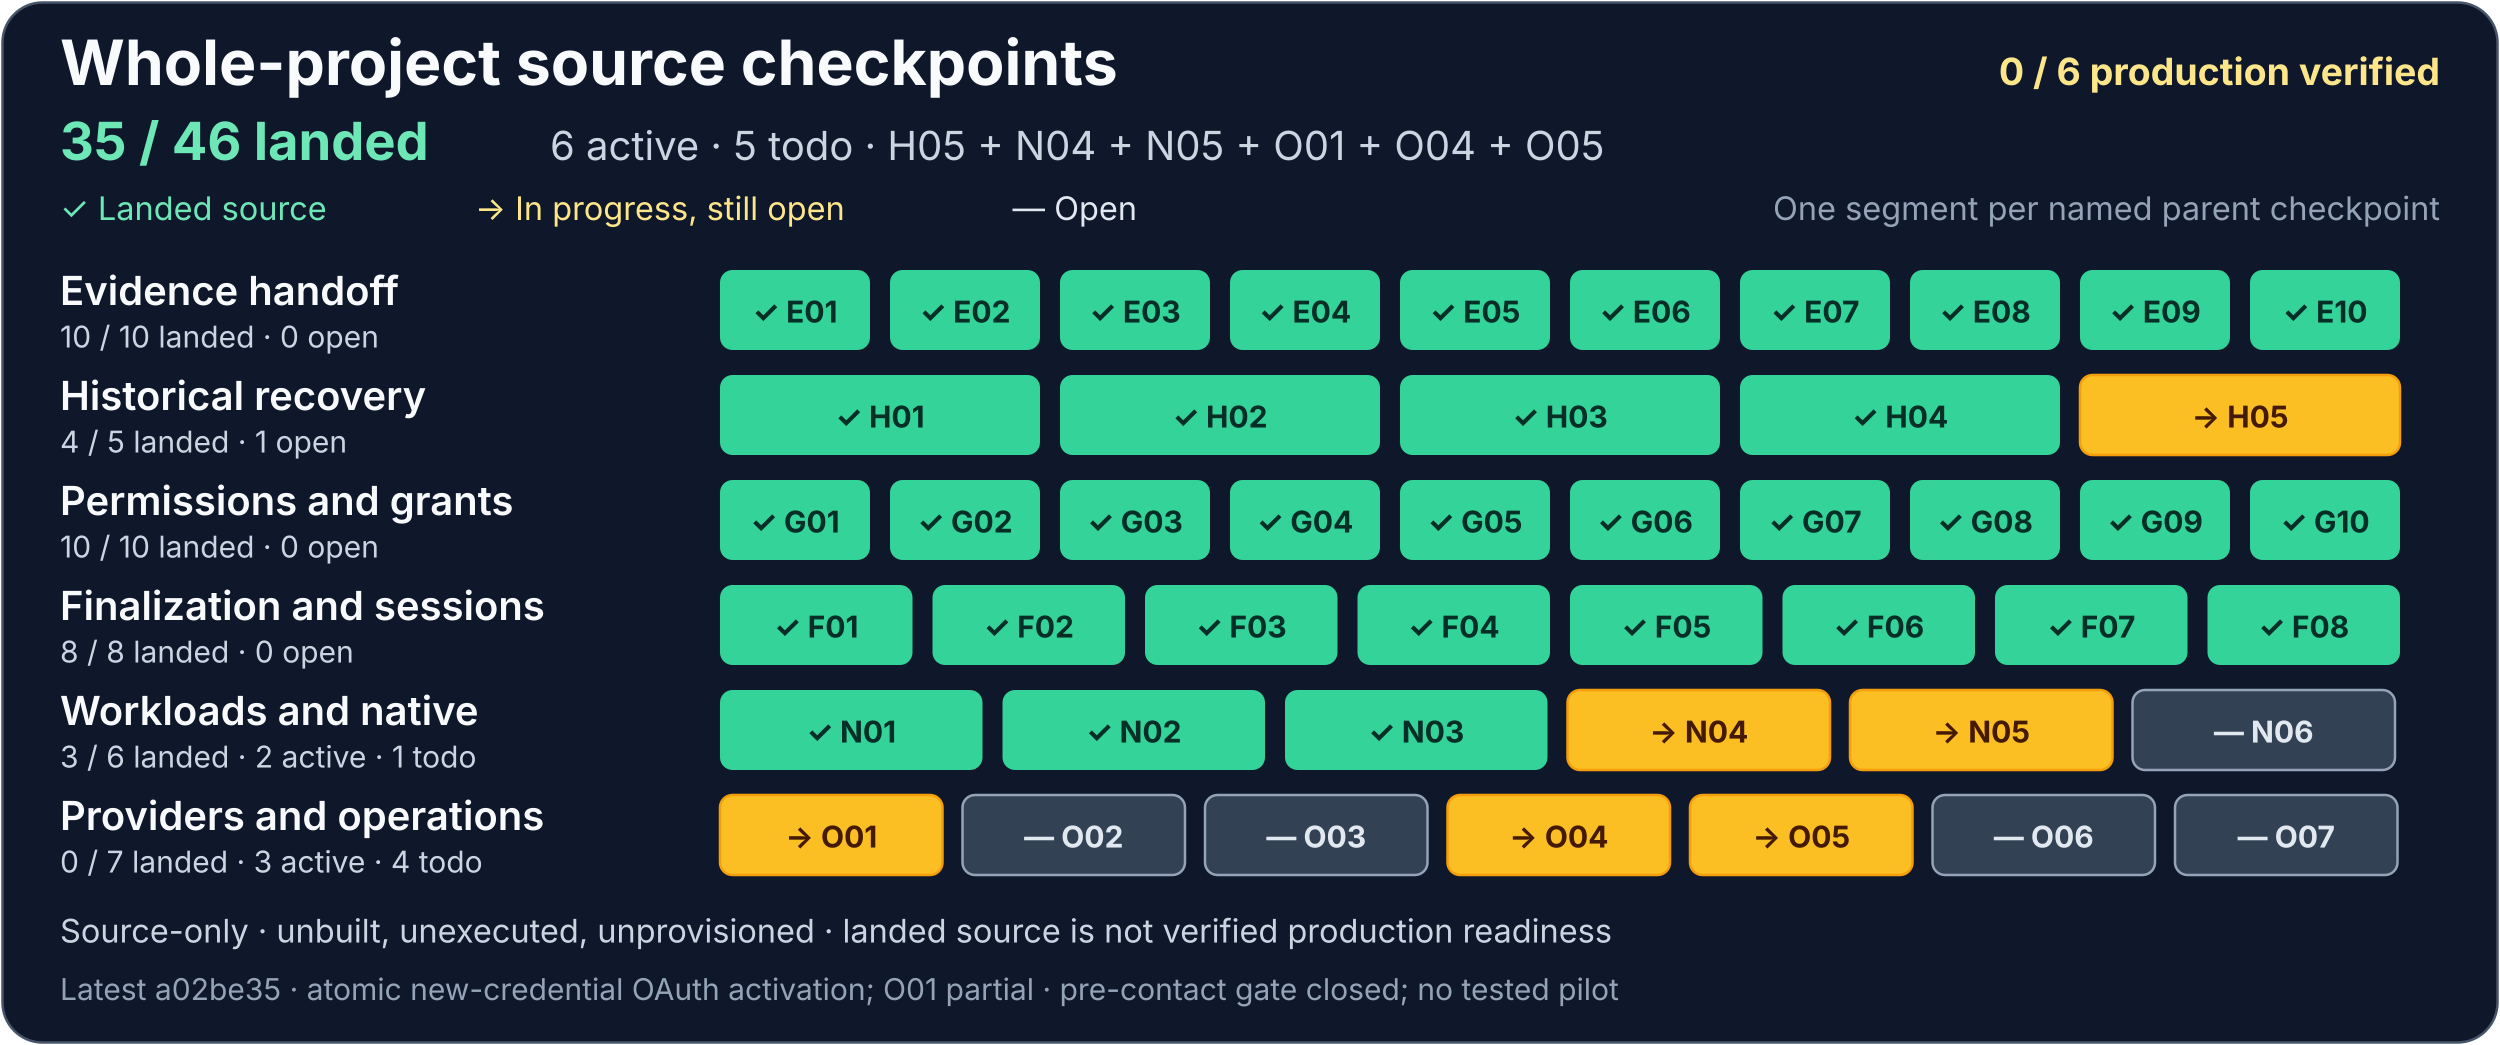
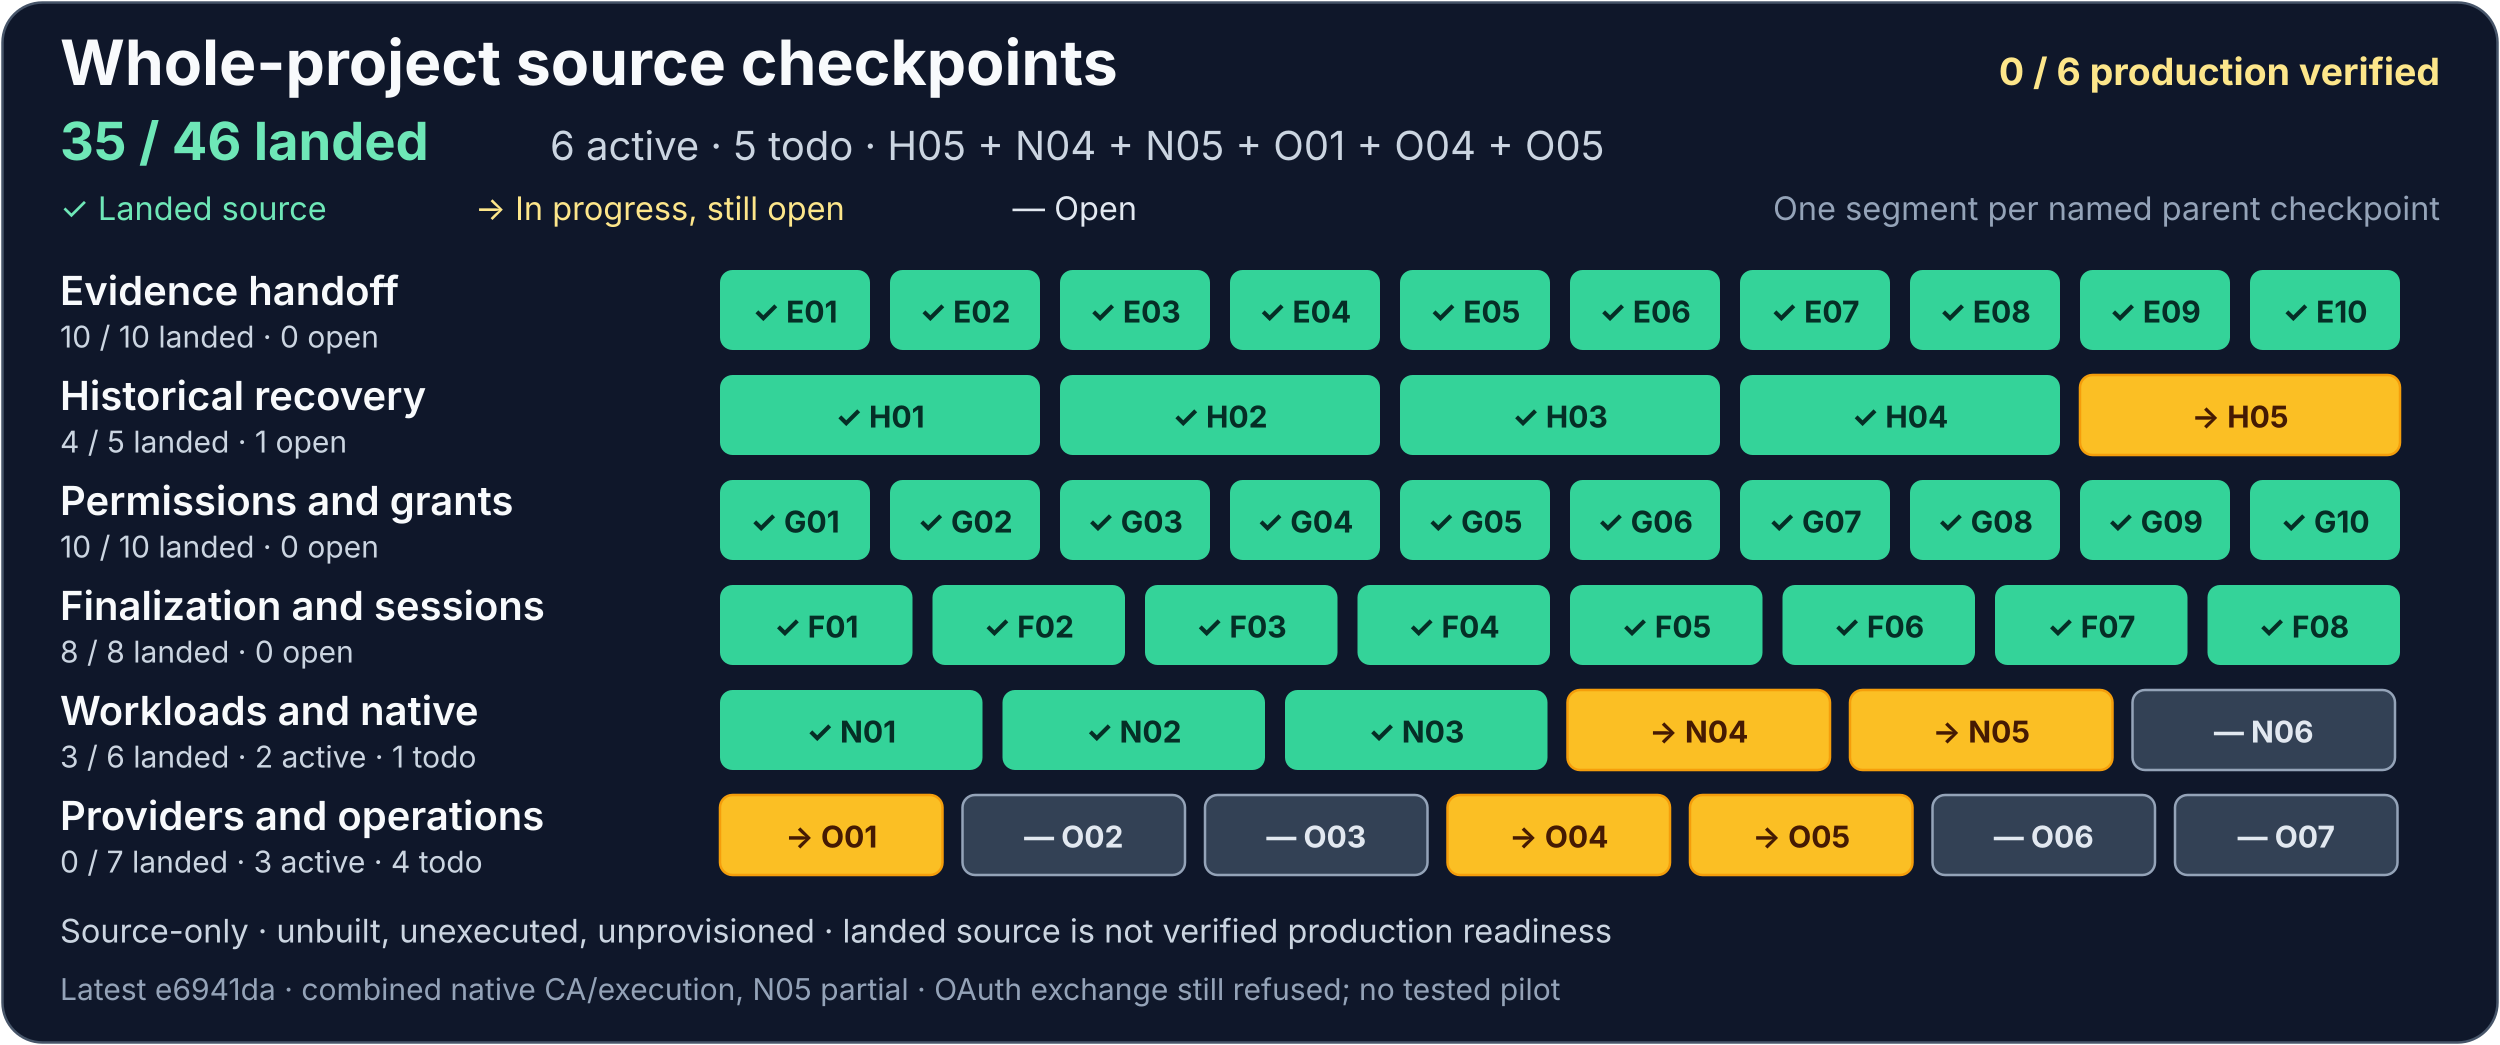
<svg xmlns="http://www.w3.org/2000/svg" width="1000" height="418" viewBox="0 0 1000 418" role="img" aria-labelledby="project-title project-description">
  <rect x="1" y="1" width="998" height="416" rx="16" fill="#0f172a" stroke="#475569" />
  <g font-family="system-ui, -apple-system, Segoe UI, sans-serif">
    <text x="24" y="34" fill="#f8fafc" font-size="25" font-weight="700">Whole-project source checkpoints</text>
    <text x="976" y="34" text-anchor="end" fill="#fde68a" font-size="15" font-weight="700">0 / 6 production verified</text>
    <text x="24" y="64" fill="#6ee7b7" font-size="21" font-weight="700">35 / 46 landed</text>
    <text x="220" y="64" fill="#cbd5e1" font-size="16">6 active · 5 todo · H05 + N04 + N05 + O01 + O04 + O05</text>
    <text x="24" y="88" fill="#6ee7b7" font-size="13">✓ Landed source</text>
    <text x="190" y="88" fill="#fde68a" font-size="13">→ In progress, still open</text>
    <text x="405" y="88" fill="#e2e8f0" font-size="13">— Open</text>
    <text x="976" y="88" text-anchor="end" fill="#94a3b8" font-size="13">One segment per named parent checkpoint</text>
    <g aria-label="Evidence handoff: 10 of 10 landed, zero open">
      <text x="24" y="122" fill="#f8fafc" font-size="16" font-weight="600">Evidence handoff</text>
      <text x="24" y="139" fill="#cbd5e1" font-size="12">10 / 10 landed · 0 open</text>
      <g fill="#34d399">
        <rect x="288" y="108" width="60" height="32" rx="5" />
        <rect x="356" y="108" width="60" height="32" rx="5" />
        <rect x="424" y="108" width="60" height="32" rx="5" />
        <rect x="492" y="108" width="60" height="32" rx="5" />
        <rect x="560" y="108" width="60" height="32" rx="5" />
        <rect x="628" y="108" width="60" height="32" rx="5" />
        <rect x="696" y="108" width="60" height="32" rx="5" />
        <rect x="764" y="108" width="60" height="32" rx="5" />
        <rect x="832" y="108" width="60" height="32" rx="5" />
        <rect x="900" y="108" width="60" height="32" rx="5" />
      </g>
      <g fill="#052e26" font-size="12" font-weight="700" text-anchor="middle">
        <text x="318" y="129">✓ E01</text>
        <text x="386" y="129">✓ E02</text>
        <text x="454" y="129">✓ E03</text>
        <text x="522" y="129">✓ E04</text>
        <text x="590" y="129">✓ E05</text>
        <text x="658" y="129">✓ E06</text>
        <text x="726" y="129">✓ E07</text>
        <text x="794" y="129">✓ E08</text>
        <text x="862" y="129">✓ E09</text>
        <text x="930" y="129">✓ E10</text>
      </g>
    </g>
    <g aria-label="Historical recovery: 4 of 5 landed, one open">
      <text x="24" y="164" fill="#f8fafc" font-size="16" font-weight="600">Historical recovery</text>
      <text x="24" y="181" fill="#cbd5e1" font-size="12">4 / 5 landed · 1 open</text>
      <g fill="#34d399">
        <rect x="288" y="150" width="128" height="32" rx="5" />
        <rect x="424" y="150" width="128" height="32" rx="5" />
        <rect x="560" y="150" width="128" height="32" rx="5" />
        <rect x="696" y="150" width="128" height="32" rx="5" />
      </g>
      <a href="https://github.com/AndrewMohawk/serverware/commit/8af9c50398304ee69f9c3af85b1f4a52e4f2f6c0">
        <rect x="832" y="150" width="128" height="32" rx="5" fill="#fbbf24" stroke="#f59e0b" />
      </a>
      <g fill="#052e26" font-size="12" font-weight="700" text-anchor="middle">
        <text x="352" y="171">✓ H01</text>
        <text x="488" y="171">✓ H02</text>
        <text x="624" y="171">✓ H03</text>
        <text x="760" y="171">✓ H04</text>
        <text x="896" y="171" fill="#451a03">→ H05</text>
      </g>
    </g>
    <g aria-label="Permissions and grants: 10 of 10 landed, zero open">
      <text x="24" y="206" fill="#f8fafc" font-size="16" font-weight="600">Permissions and grants</text>
      <text x="24" y="223" fill="#cbd5e1" font-size="12">10 / 10 landed · 0 open</text>
      <g fill="#34d399">
        <rect x="288" y="192" width="60" height="32" rx="5" />
        <rect x="356" y="192" width="60" height="32" rx="5" />
        <rect x="424" y="192" width="60" height="32" rx="5" />
        <rect x="492" y="192" width="60" height="32" rx="5" />
        <rect x="560" y="192" width="60" height="32" rx="5" />
        <rect x="628" y="192" width="60" height="32" rx="5" />
        <rect x="696" y="192" width="60" height="32" rx="5" />
        <rect x="764" y="192" width="60" height="32" rx="5" />
        <rect x="832" y="192" width="60" height="32" rx="5" />
        <rect x="900" y="192" width="60" height="32" rx="5" />
      </g>
      <g fill="#052e26" font-size="12" font-weight="700" text-anchor="middle">
        <text x="318" y="213">✓ G01</text>
        <text x="386" y="213">✓ G02</text>
        <text x="454" y="213">✓ G03</text>
        <text x="522" y="213">✓ G04</text>
        <text x="590" y="213">✓ G05</text>
        <text x="658" y="213">✓ G06</text>
        <text x="726" y="213">✓ G07</text>
        <text x="794" y="213">✓ G08</text>
        <text x="862" y="213">✓ G09</text>
        <text x="930" y="213">✓ G10</text>
      </g>
    </g>
    <g aria-label="Finalization and sessions: 8 of 8 landed, zero open">
      <text x="24" y="248" fill="#f8fafc" font-size="16" font-weight="600">Finalization and sessions</text>
      <text x="24" y="265" fill="#cbd5e1" font-size="12">8 / 8 landed · 0 open</text>
      <g fill="#34d399">
        <rect x="288" y="234" width="77" height="32" rx="5" />
        <rect x="373" y="234" width="77" height="32" rx="5" />
        <rect x="458" y="234" width="77" height="32" rx="5" />
        <rect x="543" y="234" width="77" height="32" rx="5" />
        <rect x="628" y="234" width="77" height="32" rx="5" />
        <rect x="713" y="234" width="77" height="32" rx="5" />
        <rect x="798" y="234" width="77" height="32" rx="5" />
      </g>
      <rect x="883" y="234" width="77" height="32" rx="5" fill="#34d399" />
      <g fill="#052e26" font-size="12" font-weight="700" text-anchor="middle">
        <text x="326.5" y="255">✓ F01</text>
        <text x="411.5" y="255">✓ F02</text>
        <text x="496.5" y="255">✓ F03</text>
        <text x="581.5" y="255">✓ F04</text>
        <text x="666.5" y="255">✓ F05</text>
        <text x="751.5" y="255">✓ F06</text>
        <text x="836.5" y="255">✓ F07</text>
        <text x="921.5" y="255">✓ F08</text>
      </g>
    </g>
    <g aria-label="Workloads and native: 3 of 6 landed, two active and one todo">
      <text x="24" y="290" fill="#f8fafc" font-size="16" font-weight="600">Workloads and native</text>
      <text x="24" y="307" fill="#cbd5e1" font-size="12">3 / 6 landed · 2 active · 1 todo</text>
      <g fill="#34d399">
        <rect x="288" y="276" width="105" height="32" rx="5" />
        <rect x="401" y="276" width="105" height="32" rx="5" />
        <rect x="514" y="276" width="105" height="32" rx="5" />
      </g>
      <g fill="#334155" stroke="#94a3b8">
        <rect x="627" y="276" width="105" height="32" rx="5" fill="#fbbf24" stroke="#f59e0b" />
-         <a href="https://github.com/AndrewMohawk/serverware/commit/30947fdfe865f43cec5b2fe989e2ce729bbc6644">
+         <a href="https://github.com/AndrewMohawk/serverware/commit/e6941daf55b947d03e7c4e6bdc809b2bb45375b1">
          <rect x="740" y="276" width="105" height="32" rx="5" fill="#fbbf24" stroke="#f59e0b" />
        </a>
        <rect x="853" y="276" width="105" height="32" rx="5" />
      </g>
      <g font-size="12" font-weight="700" text-anchor="middle">
        <text x="340.5" y="297" fill="#052e26">✓ N01</text>
        <text x="453.5" y="297" fill="#052e26">✓ N02</text>
        <text x="566.5" y="297" fill="#052e26">✓ N03</text>
        <text x="679.5" y="297" fill="#451a03">→ N04</text>
        <text x="792.5" y="297" fill="#451a03">→ N05</text>
        <text x="905.5" y="297" fill="#e2e8f0">— N06</text>
      </g>
    </g>
    <g aria-label="Providers and operations: zero of 7 landed, three active and four todo">
      <text x="24" y="332" fill="#f8fafc" font-size="16" font-weight="600">Providers and operations</text>
      <text x="24" y="349" fill="#cbd5e1" font-size="12">0 / 7 landed · 3 active · 4 todo</text>
      <g fill="#334155" stroke="#94a3b8">
        <a href="https://github.com/AndrewMohawk/serverware/commit/a02be354cada851ab7530fda41a6c8e707ceca82">
          <rect x="288" y="318" width="89" height="32" rx="5" fill="#fbbf24" stroke="#f59e0b" />
        </a>
        <rect x="385" y="318" width="89" height="32" rx="5" />
        <rect x="482" y="318" width="89" height="32" rx="5" />
        <a href="https://github.com/AndrewMohawk/serverware/commit/ce757ce6e038beb4e2078b502965aff13b9eff51">
          <rect x="579" y="318" width="89" height="32" rx="5" fill="#fbbf24" stroke="#f59e0b" />
        </a>
        <a href="https://github.com/AndrewMohawk/serverware/commit/b499aff6b57d0844c1f121ded095b21f3a428572">
          <rect x="676" y="318" width="89" height="32" rx="5" fill="#fbbf24" stroke="#f59e0b" />
        </a>
        <rect x="773" y="318" width="89" height="32" rx="5" />
        <rect x="870" y="318" width="89" height="32" rx="5" />
      </g>
      <g fill="#e2e8f0" font-size="12" font-weight="700" text-anchor="middle">
        <text x="332.5" y="339" fill="#451a03">→ O01</text>
        <text x="429.5" y="339">— O02</text>
        <text x="526.5" y="339">— O03</text>
        <text x="623.5" y="339" fill="#451a03">→ O04</text>
        <text x="720.5" y="339" fill="#451a03">→ O05</text>
        <text x="817.5" y="339">— O06</text>
        <text x="914.5" y="339">— O07</text>
      </g>
    </g>
    <text x="24" y="377" fill="#cbd5e1" font-size="13">Source-only · unbuilt, unexecuted, unprovisioned · landed source is not verified production readiness</text>
-     <text x="24" y="400" fill="#94a3b8" font-size="12">Latest a02be35 · atomic new-credential OAuth activation; O01 partial · pre-contact gate closed; no tested pilot</text>
+     <text x="24" y="400" fill="#94a3b8" font-size="12">Latest e6941da · combined native CA/execution, N05 partial · OAuth exchange still refused; no tested pilot</text>
  </g>
</svg>
